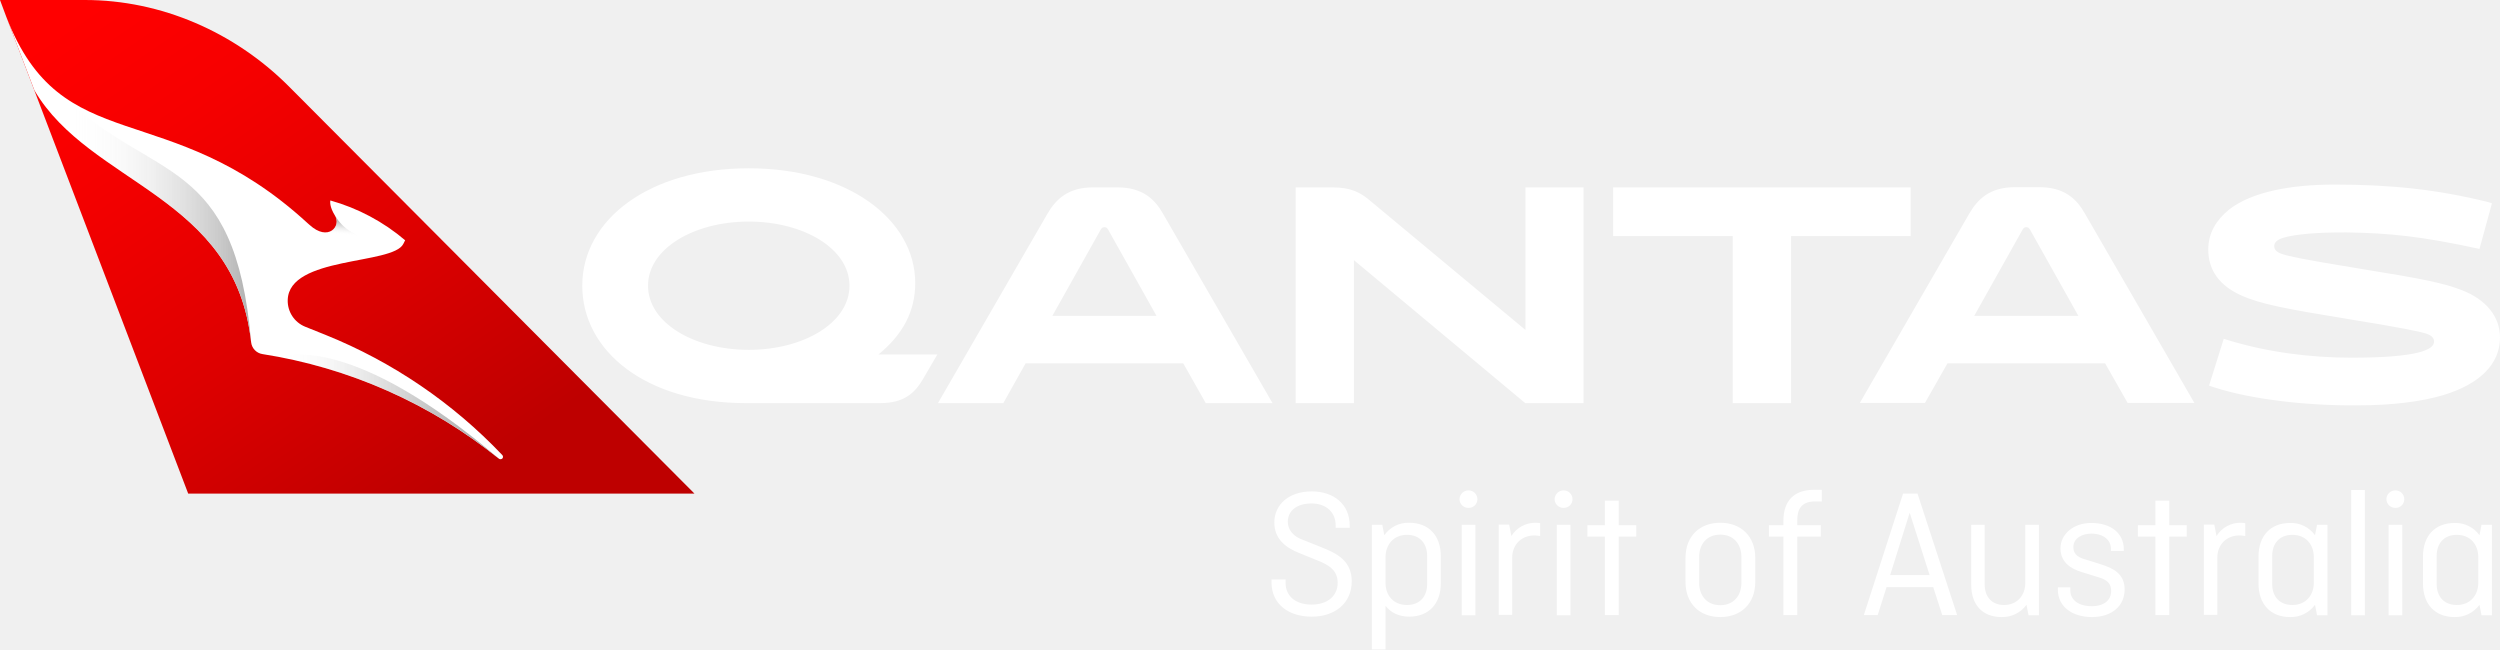
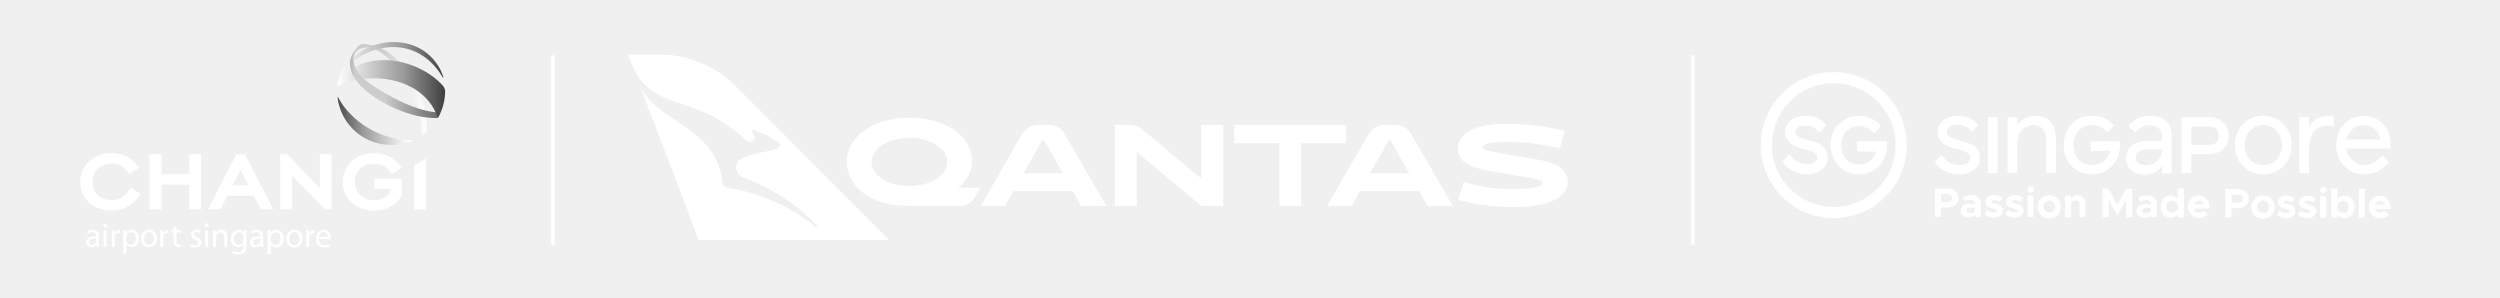
- <svg xmlns="http://www.w3.org/2000/svg" data-name="Layer 1" width="1243.4" height="323">
+ <svg xmlns="http://www.w3.org/2000/svg" xmlns:xlink="http://www.w3.org/1999/xlink" viewBox="0 0 1430.44 170.08">
  <defs>
-     <linearGradient id="a" x1="219.273" y1="80.831" x2="51.209" y2="326.283" gradientTransform="matrix(1 0 0 -1 0 326)" gradientUnits="userSpaceOnUse">
-       <stop offset="0" stop-color="#be0000" />
-       <stop offset=".39" stop-color="#de0000" />
-       <stop offset=".768" stop-color="#f60000" />
-       <stop offset="1" stop-color="red" />
+     <style>.cls-6{fill:#fff}.cls-7{fill:none;stroke:#fff;stroke-miterlimit:10;stroke-width:2px}</style>
+     <linearGradient id="linear-gradient" x1="2658.39" y1="863.64" x2="2700.94" y2="863.64" gradientTransform="translate(-2456.74 -812.02)" gradientUnits="userSpaceOnUse">
+       <stop offset="0" stop-color="#b3b3b3" />
+       <stop offset=".05" stop-color="#ccc" />
+       <stop offset=".38" stop-color="#ccc" />
+       <stop offset="1" stop-color="#fff" />
    </linearGradient>
-     <linearGradient id="b" x1="172.438" y1="192.113" x2="174.702" y2="217.994" gradientTransform="matrix(1 0 0 -1 0 326)" gradientUnits="userSpaceOnUse">
-       <stop offset=".65" stop-color="#fff" stop-opacity="0" />
-       <stop offset=".729" stop-color="#e0e0e0" stop-opacity=".262" />
-       <stop offset=".815" stop-color="#c5c5c5" stop-opacity=".549" />
-       <stop offset=".891" stop-color="#b5b5b5" stop-opacity=".805" />
-       <stop offset=".95" stop-color="#afafaf" />
+     <linearGradient id="linear-gradient-2" x1="2690.76" y1="881.2" x2="2647.97" y2="881.2" gradientTransform="translate(-2456.74 -812.02)" gradientUnits="userSpaceOnUse">
+       <stop offset="0" stop-color="#fff" />
+       <stop offset=".62" stop-color="#999" />
+       <stop offset="1" stop-color="#404040" />
    </linearGradient>
-     <linearGradient id="c" x1="139.2" y1="123.794" x2="248.1" y2="123.794" gradientTransform="matrix(1 0 0 -1 0 326)" gradientUnits="userSpaceOnUse">
-       <stop offset="0" stop-color="#fff" stop-opacity="0" />
-       <stop offset=".084" stop-color="#f1f1f1" stop-opacity=".093" />
-       <stop offset=".292" stop-color="#d4d4d4" stop-opacity=".325" />
-       <stop offset=".499" stop-color="silver" stop-opacity=".555" />
-       <stop offset=".703" stop-color="#b3b3b3" stop-opacity=".781" />
-       <stop offset=".9" stop-color="#afafaf" />
+     <linearGradient id="linear-gradient-3" x1="2649.79" y1="848.84" x2="2710.41" y2="848.84" xlink:href="#linear-gradient-2" />
+     <linearGradient id="linear-gradient-4" x1="2657.05" y1="859.63" x2="2708.84" y2="859.63" gradientTransform="translate(-2456.74 -812.02)" gradientUnits="userSpaceOnUse">
+       <stop offset="0" stop-color="#b3b3b3" />
+       <stop offset=".05" stop-color="#ccc" />
+       <stop offset=".38" stop-color="#ccc" />
+       <stop offset="1" stop-color="#666" />
    </linearGradient>
-     <linearGradient id="d" x1="3.1" y1="236.8" x2="124.9" y2="236.8" gradientTransform="matrix(1 0 0 -1 0 326)" gradientUnits="userSpaceOnUse">
-       <stop offset=".25" stop-color="#fff" stop-opacity="0" />
-       <stop offset=".462" stop-color="#ededed" stop-opacity=".282" />
-       <stop offset=".886" stop-color="#bdbdbd" stop-opacity=".848" />
-       <stop offset="1" stop-color="#afafaf" />
-     </linearGradient>
+     <linearGradient id="linear-gradient-5" x1="2649.9" y1="862.93" x2="2711.03" y2="862.93" xlink:href="#linear-gradient-2" />
  </defs>
-   <path d="M93.6 245.5h251.8L143.6 42.9C116.7 16 80.2 0 42.2 0H0l3.1 8.3 14 36.7z" fill="url(#a)" />
-   <path d="M17.1 44.9C44.7 92 117 97 124.9 170.2a6.684 6.684 0 0 0 5.6 5.9 248.815 248.815 0 0 1 117.6 52 1.135 1.135 0 0 0 .8.3 1.613 1.613 0 0 0 .9-.3 1.268 1.268 0 0 0 0-1.8 249.97 249.97 0 0 0-87.8-59.7l-10.2-4.1a13.899 13.899 0 0 1-8.7-13.3c.6-21.9 52.3-17.4 57.5-27.9l.9-1.8a98.28 98.28 0 0 0-37.2-19.8c-.1.5-.5 3.1 2.4 7.7 3.1 5-3.4 13-12.8 4.4l-.8-.7C83.2 46.9 30.8 80.1 3.1 8.3z" fill="#fff" />
-   <path d="M185.2 118.2a21.682 21.682 0 0 1-18.5-10.9 5.43 5.43 0 0 1-4.9 8.2V133c7.5-2.2 16.1-3.5 23.4-5z" fill="url(#b)" />
-   <path d="M139.2 177.6a247.722 247.722 0 0 1 108.9 50.5c-73.2-62.6-106.5-51.3-108.9-50.5z" fill="url(#c)" />
-   <path d="M31.8 48.2c-11.4-8.1-21-20-28.7-40l14 36.7C44.7 92 117 97 124.9 170.2c-7.9-93.4-49-79.5-93.1-122z" fill="url(#d)" />
-   <path d="M371 200.5c-49.8 0-81.4-25.9-81.4-58.4 0-33 33.5-58.4 82.8-58.4s82.8 25.5 82.8 57.1c0 14.2-6.3 25.7-18.3 35.5h29.3l-7 12c-4.4 7.6-9.9 12.2-21.6 12.2zm1.4-26.5c27.2 0 50.1-13.4 50.1-31.9s-22.9-31.9-50.1-31.9-50.1 13.4-50.1 31.9 22.9 31.9 50.1 31.9zM588.5 180.7h-78.4L499 200.5h-32.5l54.4-94.1c4.3-7.4 10.4-13.2 22.7-13.2h12.2c12.3 0 18.5 5.7 22.7 13.2l54.4 94.1h-33.2zm-65.1-23.6h51.8l-24-42.8c-.6-1-1-1.3-1.9-1.3s-1.3.3-1.9 1.3zM787.6 93.2v107.3h-29l-85.2-71.1v71.1h-29V93.2h18.2c9.3 0 14 2.4 19.3 7l76.8 63.9V93.2zM890.8 117.4v83.1h-29v-83.1h-59.5V93.2h148v24.2zM1047 180.7h-78.4l-11.2 19.7H925l54.4-94.1c4.3-7.4 10.4-13.2 22.7-13.2h12.2c12.3 0 18.5 5.7 22.7 13.2l54.4 94.1h-33.2zm-65.1-23.6h51.8l-24-42.8c-.6-1-1-1.3-1.9-1.3s-1.3.3-1.9 1.3zM1101.4 192.7l-2.7-.9 7.3-23.3c20.9 6.7 43.2 9.4 63.4 9.4 33 0 41.2-3.9 41.2-8 0-1.7-1.1-3-3.7-3.9-3.3-1.1-12.4-3-39.5-7.4-29.9-4.9-43.3-7.3-53.2-11.9s-15.9-11.9-15.9-22.6c0-8.2 4-14.7 10.4-19.9 11.4-8.9 31-12.4 52.3-12.4 27.5 0 50.5 2.3 76.1 8.6l2.3.7-6.2 22.7c-28.6-6.2-44.5-7.9-66.2-8.2-15.3-.1-25.9 1-31.5 2.7-3.1 1-4.4 2.4-4.4 4.1 0 1.6 1 3 4.1 4 3.4 1.1 9 2.4 38.3 7.2 31.8 5.1 42.2 7.3 50.9 10.7 11.9 4.6 19 13 19 23.6 0 13.3-10.3 23.2-28.2 28.6-11 3.3-25.7 5.1-42.3 5.1-25.9.3-53.7-3.1-71.5-8.9zM664.3 262.7v-1.5c0-6.1-4.4-10.8-12-10.8-7.5 0-11.8 3.8-11.8 9.1 0 4.2 3 7.3 7 8.8l10 4c7 2.8 14.8 6.4 14.8 16.8 0 10.7-8.1 17.6-19.9 17.6s-20-6.5-20-17v-1.5h7v1.8c0 6.2 4.7 10.7 12.9 10.7 8.3 0 13-4.6 13-10.8 0-6.5-4.7-9.1-10.4-11.3l-8.6-3.5c-6.9-2.7-12.5-7.1-12.5-15.2 0-9.1 7.4-15.5 18.6-15.5 11.1 0 18.9 6.5 18.9 17v1.1h-7zM688.5 266.2a14.508 14.508 0 0 1 12.4-6.2c9.8 0 15.7 6.5 15.7 16.6v13.5c0 10.1-5.9 16.6-15.7 16.6-5 0-9.1-1.9-11.8-5.4V323h-6.8v-62h5.2zm.6 11v12.7c0 6.3 4 11 10.7 11 6.6 0 10-4.5 10-10.4v-14.1c0-5.8-3.4-10.4-10-10.4-6.7 0-10.7 4.9-10.7 11.2zM730.4 243.9a4.375 4.375 0 0 1 4.4 4.4 4.292 4.292 0 0 1-4.4 4.3 4.378 4.378 0 0 1-4.5-4.3 4.46 4.46 0 0 1 4.5-4.4zm3.4 17.1v45H727v-45zM745.4 305.9v-45h5.2l1.1 5.7a13.95 13.95 0 0 1 12.1-6.6 16.352 16.352 0 0 1 2.2.2v6.4a20.025 20.025 0 0 0-2.8-.3c-6.5 0-11.1 4.5-11.1 11.2v28.3h-6.7zM777.7 243.9a4.375 4.375 0 0 1 4.4 4.4 4.292 4.292 0 0 1-4.4 4.3 4.378 4.378 0 0 1-4.5-4.3 4.46 4.46 0 0 1 4.5-4.4zm3.4 17.1v45h-6.8v-45zM789.5 261.2h8.7V249h6.9v12.2h8.7v5.7h-8.7v39h-6.9v-39h-8.7zM873 289.4c0 10.8-7.1 17.5-17.4 17.5s-17.3-6.7-17.3-17.5v-11.9c0-10.8 7-17.5 17.3-17.5s17.4 6.7 17.4 17.5zm-27.9.5c0 6.3 3.8 11.1 10.5 11.1s10.5-4.8 10.5-11.1V277c0-6.3-3.8-11.1-10.5-11.1s-10.5 4.8-10.5 11.1zM879.8 261.2h7.2V259c0-9.9 5.3-15.4 15.2-15.4h3.9v5.8h-3.5c-6.5 0-8.7 3.8-8.7 9.1v2.7h11.7v5.7h-11.7v39H887v-39h-7.2zM927 305.9l19.5-60.4h7.2l19.7 60.4H966l-4.5-13.9h-23.2l-4.4 13.9zm13.1-19.9h19.6l-9.9-31zM980.3 261h6.8v29.8c0 5.7 3.3 10.1 9.6 10.1 6.6 0 10.6-4.8 10.6-11V261h6.8v45h-5.2l-1-5.2a14.806 14.806 0 0 1-12.4 6.1c-9.7 0-15.1-6.3-15.1-16.1V261zM1029.7 292.1v1.6c0 4.5 3.9 7.8 10.6 7.8 6.3 0 9.7-3.1 9.7-7.5 0-3.7-1.8-5.5-6-6.8l-8.7-2.7c-5.3-1.6-10.5-4.8-10.5-11.8 0-6.8 6.2-12.6 15.3-12.6 9.6 0 16.2 4.9 16.2 13.2v.7h-6.4v-1.1c0-4.1-3.5-7.5-9.8-7.5-4.2 0-8.9 2.1-8.9 6.7 0 3 1.7 4.9 5.5 6l7.7 2.4c6.8 2.1 12.3 4.9 12.3 12.7 0 8.1-6.3 13.7-16.2 13.7s-17-5.2-17-13.6v-1.2zM1063.3 261.2h8.7V249h6.9v12.2h8.7v5.7h-8.7v39h-6.9v-39h-8.7zM1096.1 305.9v-45h5.2l1.1 5.7a13.95 13.95 0 0 1 12.1-6.6 16.35 16.35 0 0 1 2.2.2v6.4a20.023 20.023 0 0 0-2.8-.3c-6.5 0-11.1 4.5-11.1 11.2v28.3h-6.7zM1123.3 276.7c0-10.1 5.9-16.6 15.7-16.6a14.677 14.677 0 0 1 12.4 6.1l1-5.2h5.2v45h-5.2l-1-5.2a14.806 14.806 0 0 1-12.4 6.1c-9.8 0-15.7-6.5-15.7-16.6zm27.5 13.1v-12.7c0-6.3-4-11.1-10.7-11.1-6.6 0-10 4.6-10 10.4v14.1c0 5.9 3.4 10.4 10 10.4 6.7 0 10.7-4.8 10.7-11.1zM1176.2 243.7V306h-6.8v-62.3zM1191.4 243.9a4.375 4.375 0 0 1 4.4 4.4 4.292 4.292 0 0 1-4.4 4.3 4.378 4.378 0 0 1-4.5-4.3 4.46 4.46 0 0 1 4.5-4.4zm3.4 17.1v45h-6.8v-45zM1205.1 276.7c0-10.1 5.9-16.6 15.7-16.6a14.677 14.677 0 0 1 12.4 6.1l1-5.2h5.2v45h-5.2l-1-5.2a14.807 14.807 0 0 1-12.4 6.1c-9.8 0-15.7-6.5-15.7-16.6zm27.5 13.1v-12.7c0-6.3-4-11.1-10.7-11.1-6.6 0-10 4.6-10 10.4v14.1c0 5.9 3.4 10.4 10 10.4 6.7 0 10.7-4.8 10.7-11.1z" fill="#fff" />
+   <g id="Qantas_SOA_Type" data-name="Qantas / SOA Type">
+     <path d="M202.32 32.5c1.2-6 8.4-5.29 8.4-5.29C219 28 226.48 37.66 230.5 44c6.25 9.82 10.44 21.49 10.68 33.23 0 .22.17.25.33.17l.81-.58c.32-.24.65-.5 1-.76l.67-.57a1 1 0 0 0 .24-.69C243.87 62.09 240 49.35 232 39.32c-3.94-5-11.11-11.88-18.32-13.28s-8-1.83-12.06 5.05l.67 1.41" fill="url(#linear-gradient)" />
+     <path d="M193.17 56.05a30.92 30.92 0 0 0 42.58 24.51c.45-.2.43-.33.19-.41-19.09.37-35.88-11.61-42.59-24.68-.2-.19-.23.18-.18.58z" fill="url(#linear-gradient-2)" />
+     <path d="M253.62 44l-.09-.34c-.17-.56-.77-2.11-1.21-3.08-9.35-19.23-33.54-20.72-48.38-9.44l-.07.06a31.26 31.26 0 0 0-6.36 6.36 24.48 24.48 0 0 0-4.14 9.12 9 9 0 0 0-.3 2.55c0 .14.05.22.13.25s.63-.16 1-.35 1.09-.55 1.82-.89a40.89 40.89 0 0 1 7.73-2.42c-.15-.23-.34-.46-.5-.7a18.73 18.73 0 0 1-2.46-5.47 32.7 32.7 0 0 0-5.53 4.52c7.48-17 41.3-28.36 58.1.15.16.27.34.27.34 0a1.49 1.49 0 0 0-.08-.32z" fill="url(#linear-gradient-3)" />
+     <path d="M221 53.7c-5.07-2.91-10.42-5.94-14.35-10.35-2.71-3-4.94-7.21-4.31-11.28a6.63 6.63 0 0 1 4.1-4.42 13.38 13.38 0 0 0-3.42 1.65l-.51.49c-3.58 4.45-2.47 10.67.68 15.38 3.73 5.6 10.17 10.12 15.94 13.38a76.61 76.61 0 0 0 19.69 7.8 53.53 53.53 0 0 0 9.46 1.16c.48 0 1 0 1.47.07a1.17 1.17 0 0 0 1-.53c.14-.25.4-.75.4-.75.1-.19.71-1.45.89-1.85C241.07 64 230.47 59.11 221 53.7z" fill="url(#linear-gradient-4)" />
+     <path d="M254.68 51.81a5.89 5.89 0 0 0-1.48-3c-10.47-11.66-32.89-19.47-49.87-10.63a19.52 19.52 0 0 0 3.34 5.14 24.82 24.82 0 0 0 1.77 1.78c16.23-1.76 35.94 4.19 42 22.27a1 1 0 0 0 .39-.39 30.73 30.73 0 0 0 3.86-14.92c0-.06-.01-.16-.01-.25z" fill="url(#linear-gradient-5)" />
+     <path class="cls-6" d="M421.44 49.72a62.32 62.32 0 0 0-43.83-18.53h-18.26l1.36 3.56c12 31.09 34.63 16.73 64.85 44.42l.34.31c4.07 3.73 6.86.27 5.53-1.9-1.23-2-1.08-3.1-1-3.33a41.9 41.9 0 0 1 16.1 8.55l-.39.79c-2.26 4.54-24.63 2.62-24.88 12.08a6 6 0 0 0 3.78 5.75l4.41 1.77a108.3 108.3 0 0 1 38 25.81.54.54 0 0 1 0 .77.53.53 0 0 1-.37.15.5.5 0 0 1-.34-.12 107.63 107.63 0 0 0-50.84-22.47 2.9 2.9 0 0 1-2.43-2.55C410 73.12 378.68 71 366.76 50.61l33.05 86.73h108.88zM519.74 117.86c-21.52 0-35.19-11.2-35.19-25.23 0-14.29 14.47-25.24 35.81-25.24s35.81 11 35.81 24.68c0 6.12-2.73 11.13-7.92 15.34h12.68l-3 5.19c-1.92 3.28-4.27 5.26-9.34 5.26zm.62-11.44c11.75 0 21.64-5.82 21.64-13.79s-9.89-13.8-21.64-13.8-21.65 5.82-21.65 13.8 9.9 13.79 21.65 13.79zM613.8 109.32h-33.89l-4.83 8.54h-14l23.5-40.7c1.85-3.21 4.51-5.68 9.83-5.68h5.25c5.32 0 8 2.47 9.84 5.68l23.5 40.7h-14.38zm-28.14-10.2h22.39l-10.39-18.49c-.25-.44-.44-.56-.81-.56s-.55.12-.8.56zM699.88 71.48v46.38h-12.56l-36.86-30.74v30.74h-12.55V71.48h7.85a11.11 11.11 0 0 1 8.35 3l33.21 27.64V71.48zM744.52 81.93v35.93H732V81.93h-25.76V71.48h64v10.45zM812.05 109.32h-33.89l-4.82 8.54h-14l23.5-40.7c1.85-3.21 4.51-5.68 9.83-5.68h5.26c5.32 0 8 2.47 9.83 5.68l23.5 40.7h-14.39zm-28.14-10.2h22.39l-10.39-18.49c-.25-.44-.43-.56-.8-.56s-.56.12-.81.56zM835.55 114.52l-1.18-.37 3.15-10.08a91.12 91.12 0 0 0 27.4 4.08c14.29 0 17.81-1.67 17.81-3.47 0-.74-.49-1.29-1.61-1.67-1.42-.49-5.38-1.29-17.07-3.21-12.92-2.1-18.73-3.15-23-5.13s-6.87-5.14-6.87-9.77c0-3.53 1.74-6.37 4.52-8.6 4.95-3.84 13.42-5.38 22.63-5.38a131.3 131.3 0 0 1 32.9 3.71l1 .31-2.66 9.83c-12.36-2.66-19.23-3.4-28.63-3.52-6.62-.07-11.19.43-13.6 1.17-1.36.43-1.92 1-1.92 1.79s.43 1.3 1.79 1.74 3.9 1 16.58 3.09c13.72 2.22 18.24 3.15 22 4.64 5.13 2 8.23 5.62 8.23 10.2 0 5.75-4.46 10-12.19 12.37a66.38 66.38 0 0 1-18.3 2.23c-11.26 0-23.25-1.48-30.98-3.96z" />
+     <path class="cls-7" d="M968.66 31.62v108.43M316.35 31.62v108.43" />
+     <path class="cls-6" d="M1049.3 41.26a41.77 41.77 0 1 0 41.7 41.85 41.76 41.76 0 0 0-41.7-41.85zm-.15 77.13a35.37 35.37 0 1 1 35.44-35.3 35.37 35.37 0 0 1-35.44 35.3zm29.59-37.55a.94.94 0 0 1 1 1v1.34c0 9.52-6.85 16.61-16.29 16.59-9.25 0-16-7.13-16-16.74s6.77-16.69 16.11-16.67a16.1 16.1 0 0 1 12.11 5 1 1 0 0 1 0 1.35l-2.7 3a.85.85 0 0 1-1.35 0 10.56 10.56 0 0 0-8.16-3.52c-5.75 0-9.89 4.57-9.9 10.94s4.11 11 9.86 11c5.12 0 8.71-2.68 10-7.44h-9.79a.94.94 0 0 1-1-.9v-4a.94.94 0 0 1 1-1h15.09m-55.51 8a.85.85 0 0 1 1.35.1 11.11 11.11 0 0 0 9.42 5c3.59 0 5.75-1.42 5.76-3.67 0-2-1.34-3.14-4.76-4.14l-5.38-1.54c-5.12-1.44-8.17-4.86-8.16-9 0-5.48 5-9.33 11.88-9.32a14.33 14.33 0 0 1 11.14 4.78 1 1 0 0 1 0 1.35l-2.79 2.87a.77.77 0 0 1-1.35 0 9.21 9.21 0 0 0-7-3.42c-3.68 0-6 1.51-6 3.76 0 1.79 1.43 3 5 4l5.75 1.63c5.2 1.44 7.71 4.32 7.7 9.08 0 5.66-5 9.43-12.14 9.41-5.39 0-9.52-2-13.28-6.49a.87.87 0 0 1 0-1.26l2.88-3.14m329.15-17.22c4.57 0 8.64 2.56 9.51 8.28h-19.16c1.14-5.35 4.94-8.28 9.65-8.28m15.31 8.64c-.82-8.45-7.13-13.94-15.31-13.94-9.1 0-15.64 7.5-15.64 16.73 0 9.7 6.81 16.74 16.09 16.74a17.15 17.15 0 0 0 13.45-6.49.66.66 0 0 0 0-1l-2.65-2.93a.6.6 0 0 0-1 0c-3.25 3.43-5.72 5.08-9.69 5.08-5.13 0-9.61-3.62-10.48-9.47h24.65a.68.68 0 0 0 .73-.69 39.63 39.63 0 0 0-.14-4.07m-46.5 18.11v-14c0-7.17 4.07-12.34 9.83-12.34a11.88 11.88 0 0 1 3.25.36.8.8 0 0 0 1.1-.77v-4.42a.7.7 0 0 0-.64-.64 12.83 12.83 0 0 0-2.34-.18c-5.16 0-8.87 2.15-11.2 6.35v-4.93a.7.7 0 0 0-.68-.69h-4.21a.7.7 0 0 0-.69.69v30.63a.7.7 0 0 0 .69.69h4.21a.7.7 0 0 0 .68-.69M1295 71.59c6.49 0 10.65 5.08 10.65 11.43s-4.16 11.44-10.65 11.44-10.66-5.08-10.66-11.44 4.16-11.43 10.66-11.43m0 28.17c9.69 0 16.23-7.5 16.23-16.74s-6.54-16.73-16.23-16.73-16.24 7.5-16.24 16.73 6.54 16.74 16.24 16.74m-32.47-16.83h-8.73V72.32h8.73c5 0 7 1.47 7 5.31s-2 5.3-7 5.3m.64-15.91h-14.26a.7.7 0 0 0-.69.69v30.63a.7.7 0 0 0 .69.69h4.2a.7.7 0 0 0 .69-.69v-10.1h9.37c6.54 0 12-3.16 12-10.61s-5.44-10.61-12-10.61m-35.53 27.44c-2.92 0-5.62-1.24-5.62-4.35 0-2.93 2.29-4.62 7.27-4.62h7.68c0 5.49-3.93 9-9.33 9m2.15-28.17a14.81 14.81 0 0 0-11.47 5.12.7.7 0 0 0 0 1l2.83 3a.57.57 0 0 0 1 0 10.28 10.28 0 0 1 7.73-3.75c5 0 7.13 2.66 7.13 7v1.92h-8.5c-6.63 0-12 3.43-12 9.83 0 6.59 5.4 9.47 10.52 9.47 4.53 0 8.23-1.83 10-5.4v4a.7.7 0 0 0 .69.69h4.21a.7.7 0 0 0 .68-.69V78.27c0-8.32-4.57-12-12.76-12M1212.32 81h-15.41a.65.65 0 0 0-.68.69v3.93a.65.65 0 0 0 .68.69h10.38c-1.19 4.84-4.8 8.14-10.51 8.14-6.27 0-10.43-5-10.43-11.44s4.16-11.43 10.43-11.43a10.72 10.72 0 0 1 8.55 3.66.57.57 0 0 0 1 0l2.7-3.06a.67.67 0 0 0 0-1 16.4 16.4 0 0 0-12.12-4.94c-9.83 0-16.1 7.5-16.1 16.73s6.31 16.74 16 16.74c9.46 0 16.23-7.13 16.23-16.69V81.7a.66.66 0 0 0-.69-.69m-47.46-14.72c-5.81-.05-9 2.7-10.65 5.53v-4.11a.7.7 0 0 0-.69-.69h-4.2a.7.7 0 0 0-.69.69v30.63a.7.7 0 0 0 .69.69h4.2a.7.7 0 0 0 .69-.69V82.16c0-6 3.34-10.57 9.19-10.57 5.07 0 7.36 3.34 7.36 8.83v17.92a.7.7 0 0 0 .69.69h4.2a.7.7 0 0 0 .69-.69V80c0-8.87-4.16-13.63-11.48-13.67m-27.48 1.42v30.59a.7.7 0 0 0 .69.69h4.2a.7.7 0 0 0 .69-.69V67.71a.7.7 0 0 0-.69-.69h-4.2a.7.7 0 0 0-.69.69m-27.14 21.49l-2.93 3.15a.66.66 0 0 0 0 1c3.15 3.66 7.08 6.45 13.39 6.45 7.18 0 12.12-3.75 12.12-9.37 0-4.58-2.42-7.41-7.77-8.92l-5.76-1.65c-3.8-1.09-5.35-2.37-5.35-4.39 0-2.47 2.51-4.11 6.4-4.11a9.68 9.68 0 0 1 7.36 3.61.6.6 0 0 0 1 0l2.83-3a.62.62 0 0 0 0-1 14.35 14.35 0 0 0-11.15-4.66c-6.5 0-11.8 3.47-11.8 9.28 0 3.8 2.65 7.27 8.14 8.83l5.49 1.55c4 1.14 5.07 2.65 5.07 4.48 0 2.7-2.65 4-6.22 4-4.66 0-7.59-2.25-9.78-5.22a.56.56 0 0 0-1 0M1193.21 116.44v7.79h-3.34v-7a2.34 2.34 0 0 0-2.32-2.56A2.44 2.44 0 0 0 1185 117v-.07 7.31h-3.45V112h3.45v1.54a4.38 4.38 0 0 1 3.7-1.82 4.46 4.46 0 0 1 4.51 4.72zm-14 1.63a6.68 6.68 0 1 1-6.64-6.4 6.61 6.61 0 0 1 6.68 6.4zm-3.29 0a3.37 3.37 0 1 0-3.37 3.49 3.46 3.46 0 0 0 3.45-3.49zm35.52-.88l-5-9.19H1203v16.26h3.48v-10.12l5 9.19 5-9.18v10.13h3.52v-16.26h-3.51zm52.81 2.18h-8.82a3 3 0 0 0 2.9 2.23 4.37 4.37 0 0 0 2.82-1.08l2.2 2.25a7.47 7.47 0 0 1-5 1.89 6.3 6.3 0 0 1-6.47-6.45 6.17 6.17 0 0 1 6.31-6.36c3.87-.01 6.11 2.91 6.1 7.52zm-3.31-2.49a2.53 2.53 0 0 0-2.62-2 3 3 0 0 0-2.84 2zm-26.9.11v7.32h-3.33v-1.23a4.88 4.88 0 0 1-3.6 1.51c-2.6 0-4.61-1.57-4.61-3.92s2.26-4.06 5.1-4.06a9.11 9.11 0 0 1 3.12.62V117c0-1.3-.8-2.44-2.81-2.45a7.09 7.09 0 0 0-3.17.87l-1.16-2.29a11.06 11.06 0 0 1 5.12-1.34c3.21-.01 5.38 2.01 5.38 5.21zm-3.34 2.32a7.6 7.6 0 0 0-2.63-.46c-1.25 0-2.25.73-2.25 1.73s.87 1.61 2.06 1.61a2.67 2.67 0 0 0 2.82-1.75zm15.4-11.52h3.46v16.55h-3.45v-1.75a5 5 0 0 1-4.12 2c-3.26 0-5.63-2.66-5.62-6.42s2.38-6.38 5.65-6.38a5.05 5.05 0 0 1 4.11 2zm0 10.41a3.18 3.18 0 0 0-3.12-3.48 3.5 3.5 0 0 0 0 7 3.2 3.2 0 0 0 3.14-3.52zm-84.22-11.69a1.89 1.89 0 0 0-1.89 1.85 1.87 1.87 0 1 0 1.89-1.85zm-28.41 10.29v7.31h-3.34v-1.23a4.85 4.85 0 0 1-3.6 1.5c-2.61 0-4.61-1.57-4.61-3.91s2.26-4.06 5.1-4.06a8.88 8.88 0 0 1 3.12.62v-.24c0-1.3-.8-2.43-2.81-2.44a7.06 7.06 0 0 0-3.17.87l-1.16-2.3a11.3 11.3 0 0 1 5.11-1.34c3.21.01 5.38 2.03 5.38 5.22zm-3.35 2.31a7.78 7.78 0 0 0-2.62-.45c-1.26 0-2.25.73-2.25 1.72s.87 1.61 2 1.62a2.66 2.66 0 0 0 2.82-1.75zm11.37-2.58c-1.66-.45-2.15-.64-2.15-1.3 0-.43.59-.74 1.44-.73a6.88 6.88 0 0 1 3.43 1.09l1.4-2.46a8.85 8.85 0 0 0-4.82-1.52c-2.89 0-4.81 1.65-4.79 4s2 3.1 4.47 3.72c1.25.33 2.15.57 2.15 1.33 0 .54-.67.92-1.59.92a7 7 0 0 1-4.09-1.38l-1.5 2.39a9.07 9.07 0 0 0 5.51 1.85c3 0 5-1.53 5-3.94.05-2.7-2.34-3.42-4.44-3.97zm11.88 0c-1.66-.46-2.15-.65-2.15-1.31 0-.43.59-.73 1.44-.73a7 7 0 0 1 3.43 1.09l1.4-2.45a8.89 8.89 0 0 0-4.82-1.53c-2.89 0-4.81 1.65-4.79 4s2 3.1 4.46 3.72c1.26.34 2.16.57 2.16 1.33 0 .55-.67.92-1.59.92a7 7 0 0 1-4.09-1.38l-1.5 2.39a9.07 9.07 0 0 0 5.51 1.85c3 0 5-1.52 5-3.94 0-2.67-2.34-3.39-4.44-3.93zm6.73 7.6h3.45V111.9h-3.46zm-39.55-10.84c0 3.22-2.61 5.49-6.14 5.48h-3.83v5.28h-3.48V107.8h7.31c3.59.03 6.17 2.3 6.16 5.52zm-3.59 0c0-1.39-1.18-2.29-2.91-2.3h-3.46v4.59h3.45c1.75.03 2.96-.87 2.96-2.27zm192 3.54c-1.65-.45-2.15-.64-2.15-1.3 0-.43.6-.73 1.45-.73a6.88 6.88 0 0 1 3.43 1.09l1.4-2.46a8.91 8.91 0 0 0-4.83-1.52c-2.88 0-4.8 1.65-4.78 4s2 3.1 4.46 3.72c1.25.33 2.15.57 2.15 1.33 0 .54-.66.92-1.59.92a7 7 0 0 1-4.09-1.38l-1.49 2.39a9 9 0 0 0 5.51 1.85c3 0 5-1.53 5-3.94-.01-2.68-2.35-3.4-4.43-3.95zm38.26 1.54c0 3.77-2.37 6.41-5.64 6.41a5 5 0 0 1-4.09-2v1.72H1334v-16.54h3.46v6a5 5 0 0 1 4.1-2c3.32.04 5.68 2.7 5.67 6.43zm-3.36 0a3.24 3.24 0 0 0-3.25-3.49 3.13 3.13 0 0 0-3.11 3v.95a3.11 3.11 0 0 0 3.09 3 3.23 3.23 0 0 0 3.28-3.44zm-16.29 6.1h3.43v-12.23h-3.45zm1.79-17.65a1.87 1.87 0 1 0 1.84 1.84 1.88 1.88 0 0 0-1.83-1.82zm20.29 17.69h3.45v-16.54h-3.46zm15.06-3.83l2.19 2.25a7.44 7.44 0 0 1-5 1.89 6.29 6.29 0 0 1-6.47-6.45 6.16 6.16 0 0 1 6.3-6.36c3.84 0 6.08 2.93 6.07 7.54h-8.83a3 3 0 0 0 2.91 2.23 4.44 4.44 0 0 0 2.84-1.08zm-5.67-3.63h5.46a2.55 2.55 0 0 0-2.62-2 2.94 2.94 0 0 0-2.83 2.02zm-38.2-.19c-1.65-.46-2.15-.65-2.15-1.31 0-.43.59-.73 1.45-.73a7 7 0 0 1 3.43 1.09l1.4-2.45a9 9 0 0 0-4.83-1.53c-2.88 0-4.8 1.65-4.79 4s2 3.1 4.47 3.72c1.25.34 2.15.57 2.15 1.33 0 .55-.66.92-1.59.92a7 7 0 0 1-4.09-1.38l-1.49 2.39a9 9 0 0 0 5.51 1.86c3 0 5-1.53 5-4-.01-2.63-2.31-3.35-4.46-3.89zm-19.33 1.43a6.68 6.68 0 1 1-6.64-6.41 6.61 6.61 0 0 1 6.65 6.43zm-3.29 0a3.38 3.38 0 1 0-6.75 0 3.38 3.38 0 1 0 6.75 0zm-11.45-4.66c0 3.22-2.61 5.49-6.14 5.48h-3.83v5.28h-3.48v-16.26h7.32c3.55.02 6.15 2.29 6.14 5.51zm-3.59 0c0-1.39-1.18-2.29-2.91-2.3h-3.45v4.59h3.45c1.73.01 2.91-.92 2.92-2.29zM56.65 138.87a12.86 12.86 0 0 0 .16 2.25h-1.56l-.13-1.18h-.06a3.5 3.5 0 0 1-2.86 1.39 2.66 2.66 0 0 1-2.86-2.69c0-2.26 2-3.5 5.62-3.48V135a1.92 1.92 0 0 0-2.12-2.16 4.7 4.7 0 0 0-2.44.69l-.4-1.16a5.82 5.82 0 0 1 3.08-.83c2.86 0 3.56 2 3.56 3.83zM55 136.34c-1.86 0-4 .29-4 2.11a1.5 1.5 0 0 0 1.6 1.62 2.32 2.32 0 0 0 2.26-1.56A1.77 1.77 0 0 0 55 138zM61.14 129.12a1.06 1.06 0 0 1-2.11 0 1 1 0 0 1 1.06-1.07 1 1 0 0 1 1.05 1.07zm-1.9 12v-9.37h1.7v9.37zM64 134.67c0-1.1 0-2-.08-2.92h1.48l.06 1.84h.07a2.81 2.81 0 0 1 2.6-2.05 1.75 1.75 0 0 1 .48.06v1.6a2.46 2.46 0 0 0-.58-.06 2.39 2.39 0 0 0-2.28 2.19 4.7 4.7 0 0 0-.08.8v5H64zM70.52 134.81c0-1.2 0-2.17-.08-3.06H72l.08 1.61a3.68 3.68 0 0 1 3.34-1.82c2.26 0 4 1.91 4 4.76 0 3.36-2 5-4.26 5a3.27 3.27 0 0 1-2.88-1.47V145h-1.76zm1.69 2.5a3.66 3.66 0 0 0 .07.69 2.64 2.64 0 0 0 2.55 2c1.8 0 2.85-1.47 2.85-3.62 0-1.88-1-3.49-2.78-3.49a2.71 2.71 0 0 0-2.58 2.11 2.62 2.62 0 0 0-.11.69zM89.8 136.36a4.57 4.57 0 0 1-4.66 5c-2.54 0-4.49-1.85-4.49-4.82 0-3.13 2-5 4.64-5s4.51 1.95 4.51 4.82zm-7.42.1c0 2 1.18 3.59 2.83 3.59s2.85-1.52 2.85-3.64c0-1.58-.79-3.59-2.8-3.59s-2.88 1.85-2.88 3.64zM91.67 134.67c0-1.1 0-2-.08-2.92h1.49l.06 1.84h.08a2.8 2.8 0 0 1 2.59-2.05 1.83 1.83 0 0 1 .49.06v1.6a2.55 2.55 0 0 0-.59-.06 2.39 2.39 0 0 0-2.28 2.19 4.76 4.76 0 0 0-.07.8v5h-1.69zM101 129.5v2.25h2.44v1.3H101v5c0 1.16.34 1.82 1.28 1.82a3.07 3.07 0 0 0 1-.12l.07 1.28a4.12 4.12 0 0 1-1.5.25 2.35 2.35 0 0 1-1.84-.74 3.46 3.46 0 0 1-.66-2.43V133h-1.49v-1.3h1.45V130zM242.93 91.05a37.1 37.1 0 0 1-5.54 3.35.87.87 0 0 0-.44.81v24.65h6.85v-28.2c.01-1.42-.87-.61-.87-.61zM74.79 107.33l-.2.33c-3 4.81-6.23 6.87-10.78 6.88-6.39 0-10.94-4.38-11-10.44s4.57-10.49 11-10.5c4.27 0 7.55 1.93 9.91 5.82l.19.32L79.66 96l-.22-.31a18.54 18.54 0 0 0-15.63-8.09c-10.31.06-17.81 6.97-17.87 16.5s7.56 16.38 17.87 16.4a18.19 18.19 0 0 0 16.24-9.18l.17-.3zM108.33 88.28V99.7H92.42v-.05l.01-11.37h-6.87v31.47h6.86v-14.14h15.91v14.14h6.79V88.28h-6.79zM156.11 119.22l-16-30.93h-4.92l-16.11 31.46h7.1l4-7.75h15l4.09 7.75h7.11zm-18.46-21.79l4.44 8.46v.08h-8.89v-.08l4.38-8.46zM183.02 88.29v19.41l-.08-.09-18.51-19.32h-4.11v31.45h6.8v-19.41l.09.09 18.55 19.32h4.06V88.29h-6.8zM214.29 108.1H223v2.12a10.68 10.68 0 0 1-9 4.31c-6.39 0-10.95-4.38-11-10.44s4.57-10.49 11-10.5c4.26 0 7.54 1.93 9.91 5.82l.19.32 5.7-3.73-.23-.31A18.51 18.51 0 0 0 214 87.64c-10.31 0-17.86 6.93-17.87 16.46s7.56 16.38 17.87 16.4a17.91 17.91 0 0 0 15.75-8.29l.06-.09v-9.92h-15.52zM109.41 139.6a5.08 5.08 0 0 0 2.33.67c1.26 0 1.86-.61 1.86-1.43s-.5-1.3-1.78-1.78c-1.75-.63-2.57-1.57-2.57-2.73 0-1.55 1.28-2.83 3.33-2.83a4.43 4.43 0 0 1 2.35.6l-.41 1.26a4 4 0 0 0-2-.56c-1 0-1.59.6-1.59 1.31s.55 1.18 1.81 1.66c1.66.62 2.53 1.45 2.53 2.91 0 1.71-1.33 2.91-3.59 2.91a5.51 5.51 0 0 1-2.71-.68zM118.22 130a1.13 1.13 0 1 1 1.16-1.14 1.1 1.1 0 0 1-1.14 1.14zm-.84 11.42v-9.65h1.76v9.65zM121.89 134.33c0-1 0-1.81-.08-2.61h1.55l.1 1.58a3.58 3.58 0 0 1 3.19-1.8c1.34 0 3.41.8 3.41 4.11v5.76h-1.75v-5.56c0-1.56-.58-2.87-2.23-2.87a2.54 2.54 0 0 0-2.36 1.79 2.62 2.62 0 0 0-.12.82v5.82h-1.75zM141.05 140c0 2.24-.46 3.57-1.38 4.43a5.29 5.29 0 0 1-3.53 1.16 6.21 6.21 0 0 1-3.21-.8l.44-1.36a5.23 5.23 0 0 0 2.83.78c1.8 0 3.11-.94 3.11-3.39v-1.05a3.43 3.43 0 0 1-3.07 1.61c-2.39 0-4.11-2-4.11-4.72 0-3.27 2.14-5.11 4.37-5.11a3.23 3.23 0 0 1 3 1.66l.06-1.44h1.56c-.06.68-.08 1.46-.08 2.63zm-1.76-4.44a2.46 2.46 0 0 0-.1-.78 2.51 2.51 0 0 0-2.45-1.87c-1.68 0-2.87 1.41-2.87 3.67 0 1.87 1 3.46 2.85 3.46a2.51 2.51 0 0 0 2.43-1.81 2.89 2.89 0 0 0 .14-.94zM150.57 139.06a16.1 16.1 0 0 0 .14 2.31h-1.57l-.16-1.22h-.06a3.57 3.57 0 0 1-2.95 1.44 2.75 2.75 0 0 1-2.95-2.77c0-2.33 2.07-3.61 5.8-3.59V135a2 2 0 0 0-2.19-2.23 4.66 4.66 0 0 0-2.54.72l-.4-1.18a6.26 6.26 0 0 1 3.19-.84c3 0 3.69 2 3.69 3.95zm-1.71-2.61c-1.92 0-4.09.3-4.09 2.17a1.53 1.53 0 0 0 1.64 1.67 2.43 2.43 0 0 0 2.37-1.61 1.81 1.81 0 0 0 .08-.56zM153.22 134.87c0-1.23 0-2.23-.08-3.15h1.58l.1 1.66a3.71 3.71 0 0 1 3.41-1.88c2.35 0 4.1 2 4.1 4.91 0 3.47-2.13 5.18-4.38 5.18a3.36 3.36 0 0 1-3-1.51v5.24h-1.76zm1.76 2.57a2.84 2.84 0 0 0 .08.72 2.67 2.67 0 0 0 2.61 2.05c1.85 0 2.93-1.51 2.93-3.72 0-1.94-1-3.59-2.85-3.59a2.79 2.79 0 0 0-2.67 2.15 4.78 4.78 0 0 0-.1.72zM168.35 141.59c-2.59 0-4.63-1.91-4.63-5 0-3.22 2.14-5.12 4.79-5.12s4.65 2 4.65 4.95c0 3.58-2.5 5.14-4.79 5.14zm.06-1.32c1.68 0 2.93-1.57 2.93-3.76 0-1.64-.82-3.69-2.89-3.69s-2.95 1.91-2.95 3.74c0 2.12 1.2 3.71 2.89 3.71zM175.23 134.73c0-1.14 0-2.11-.08-3h1.53l.08 1.9h.06a2.93 2.93 0 0 1 2.69-2.12 1.86 1.86 0 0 1 .48.06v1.64a5.7 5.7 0 0 0-.62 0 2.46 2.46 0 0 0-2.35 2.23 5.53 5.53 0 0 0-.06.84v5.14h-1.75zM182.44 136.85a3.08 3.08 0 0 0 3.29 3.34 6.88 6.88 0 0 0 2.68-.47l.31 1.23a7.77 7.77 0 0 1-3.22.62 4.5 4.5 0 0 1-4.75-4.86c0-2.94 1.74-5.23 4.55-5.23 3.15 0 4 2.77 4 4.55a4.53 4.53 0 0 1-.06.84zm5.13-1.26c0-1.1-.46-2.85-2.41-2.85a2.88 2.88 0 0 0-2.69 2.85z" />
+   </g>
</svg>
